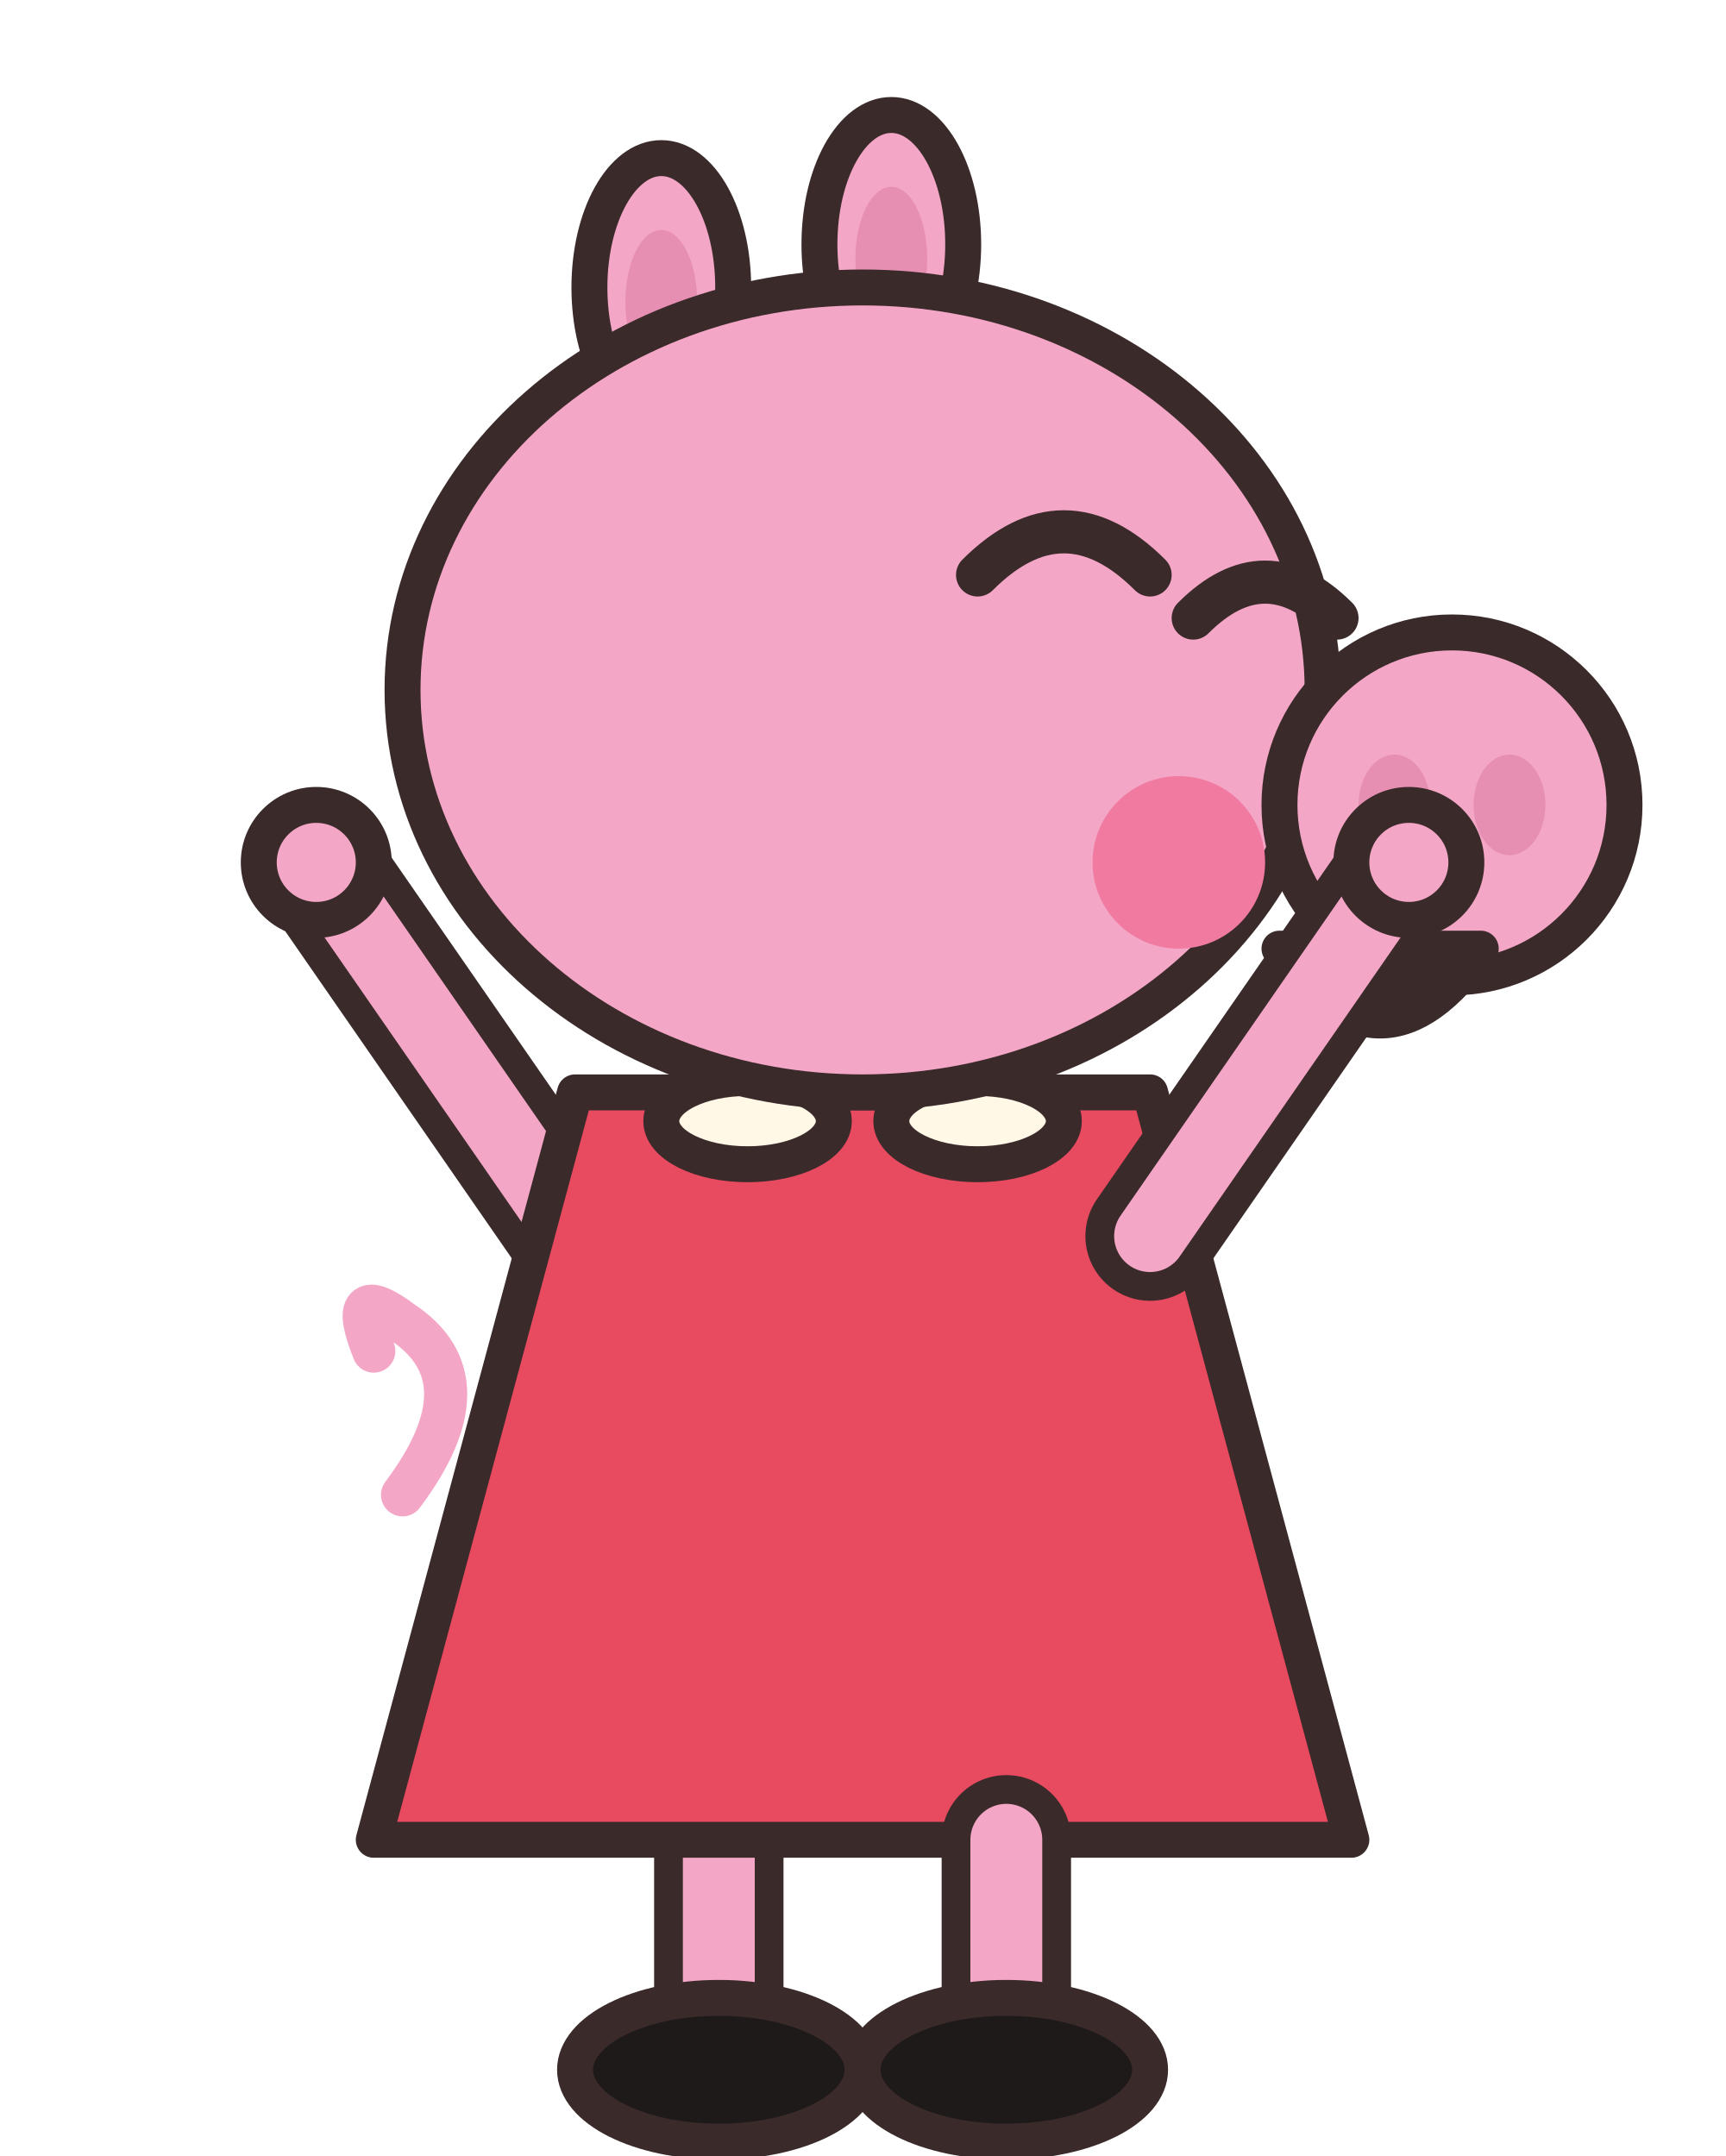
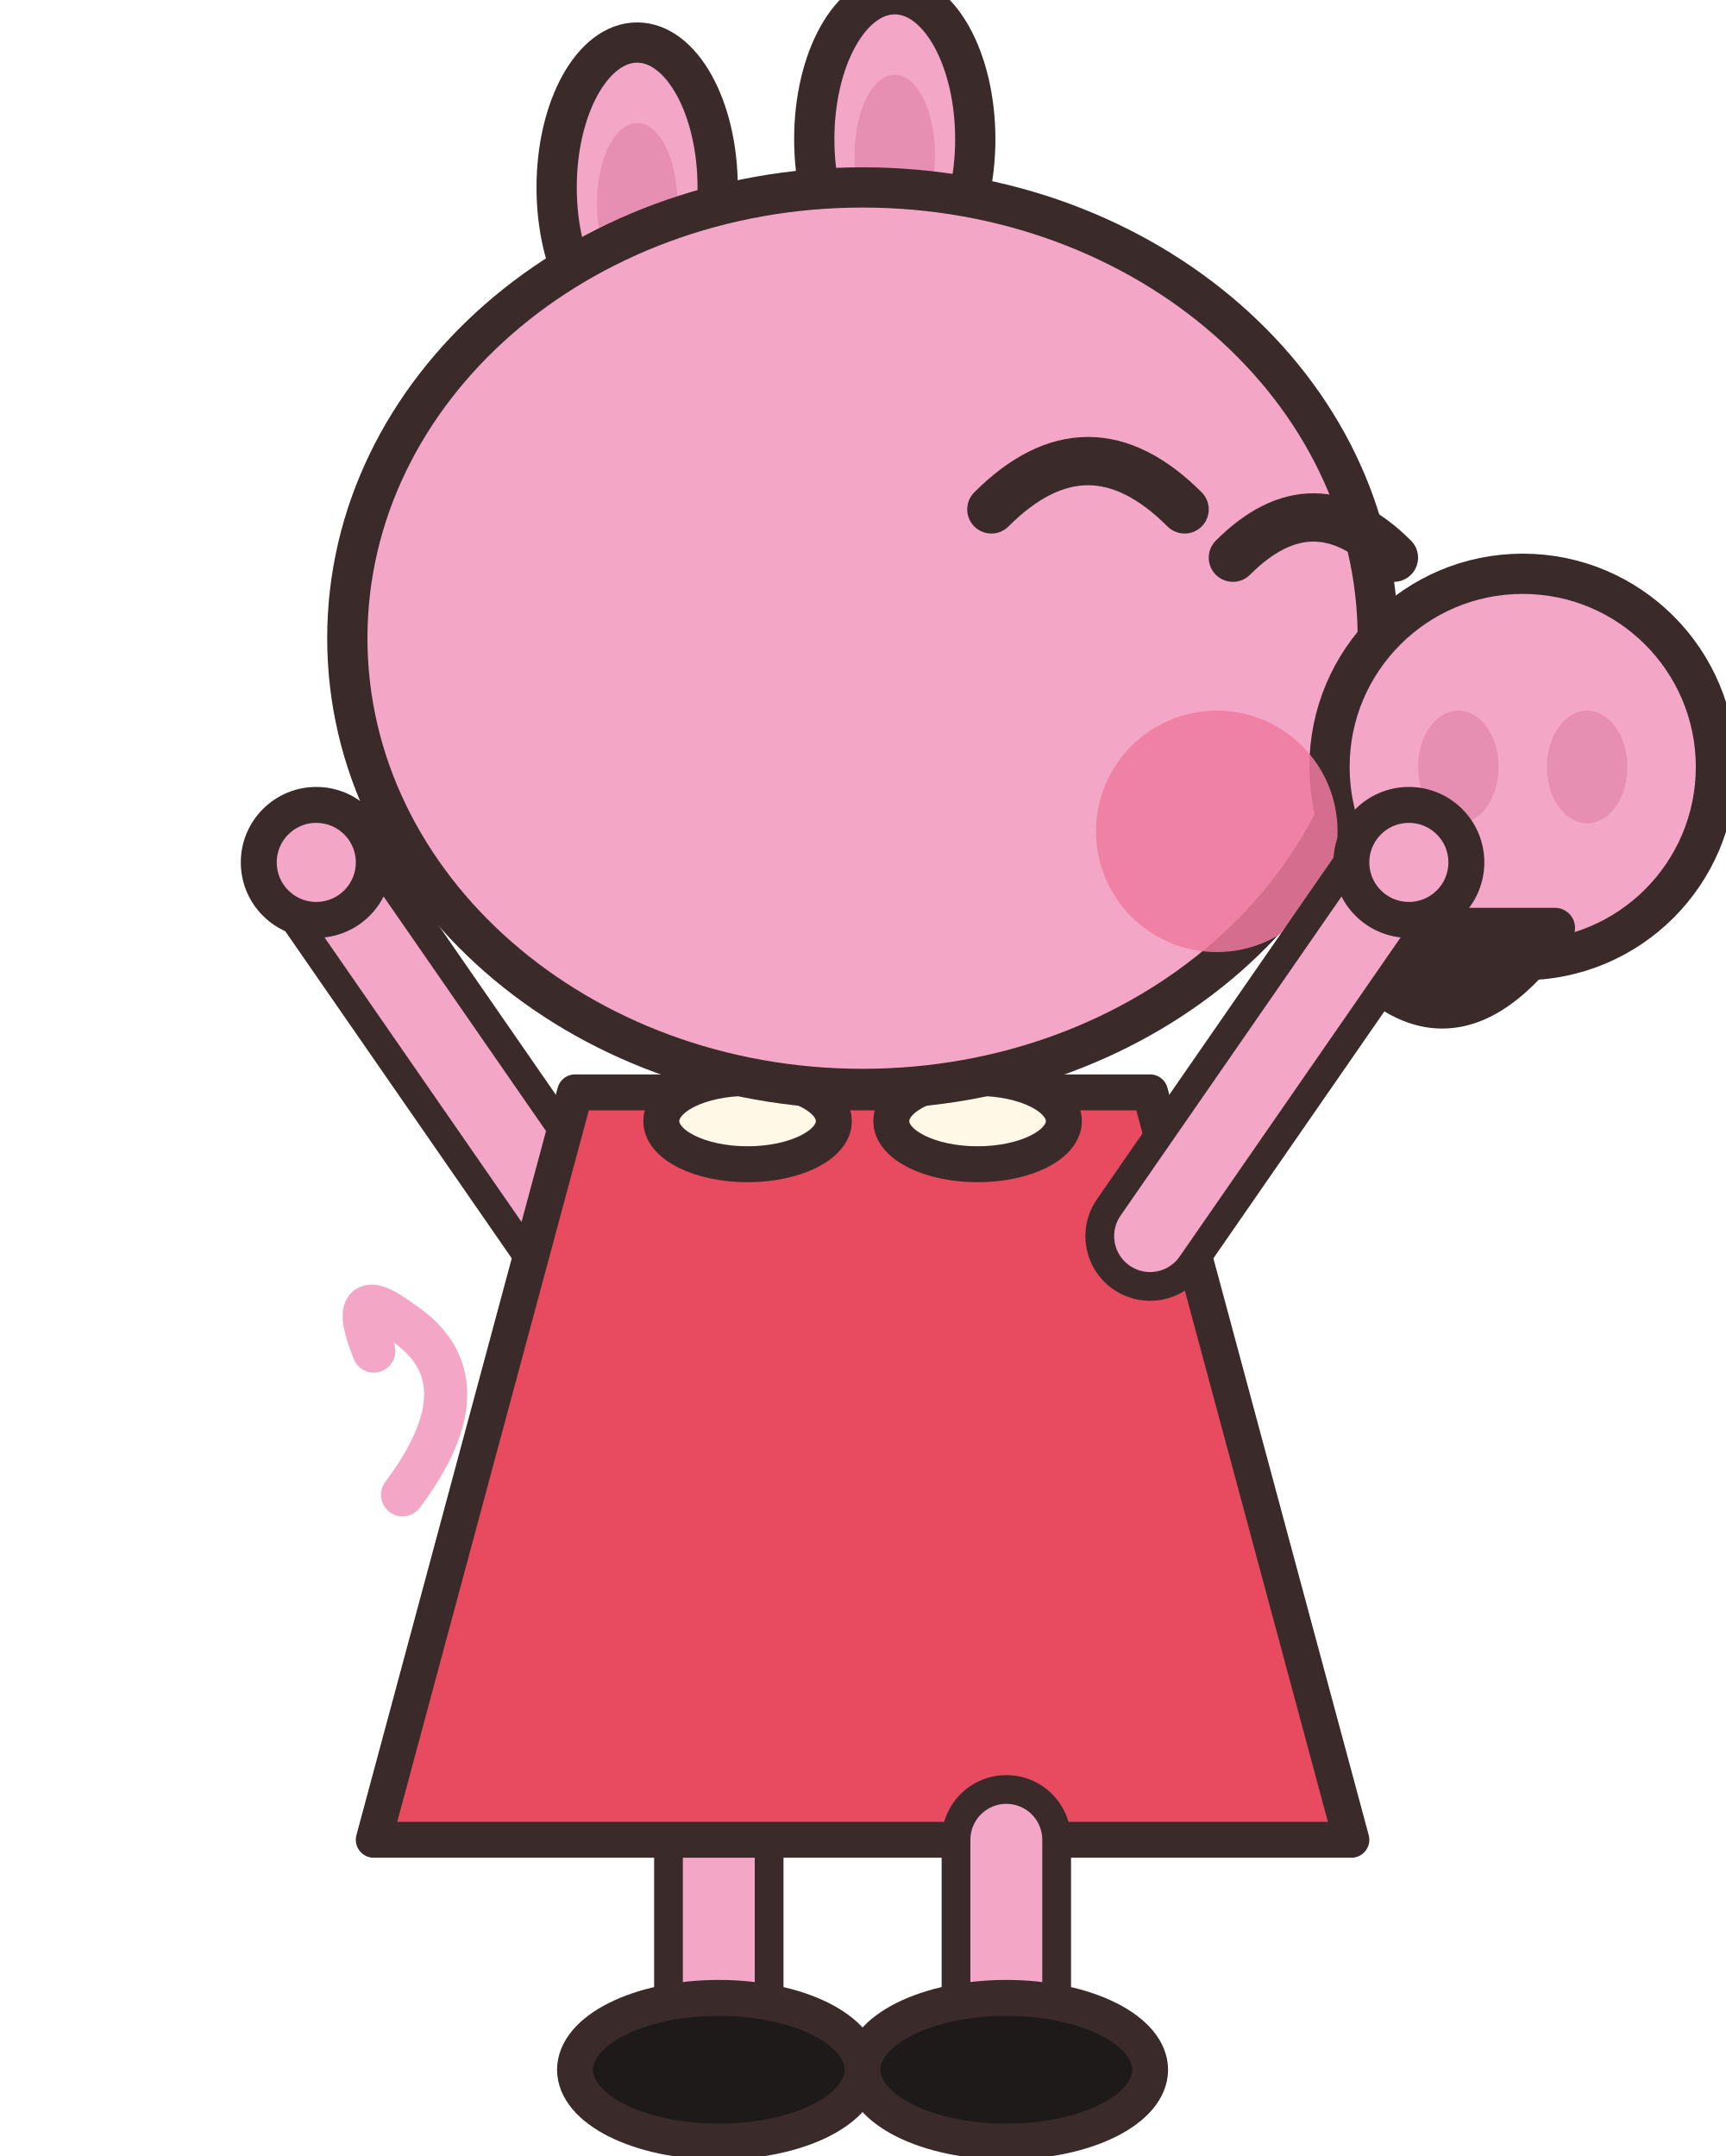
<svg xmlns="http://www.w3.org/2000/svg" viewBox="0 0 120 150">
  <g stroke="#3a2a2a" stroke-linecap="round" stroke-linejoin="round" stroke-width="2.5">
    <path fill="none" stroke="#f4a6c6" stroke-width="3" d="M28 104q6-8 0-12-4-3-2 2" />
    <path stroke-width="9" d="M50 128v14" />
    <path stroke="#f4a6c6" stroke-width="5" d="M50 128v14" />
    <ellipse cx="50" cy="144" fill="#1f1a1a" rx="10" ry="5" />
    <path stroke-width="9" d="M40 86 22 60" />
    <path stroke="#f4a6c6" stroke-width="5" d="M40 86 22 60" />
    <circle cx="22" cy="60" r="4" fill="#f4a6c6" />
    <path fill="#e84a5f" d="M40 76h40l14 52H26Z" />
    <ellipse cx="52" cy="78" fill="#fff8e7" rx="6" ry="3" />
    <ellipse cx="68" cy="78" fill="#fff8e7" rx="6" ry="3" />
    <path stroke-width="9" d="M70 128v14" />
    <path stroke="#f4a6c6" stroke-width="5" d="M70 128v14" />
    <ellipse cx="70" cy="144" fill="#1f1a1a" rx="10" ry="5" />
-     <ellipse cx="46" cy="20" fill="#f4a6c6" rx="5" ry="9" />
-     <ellipse cx="46" cy="21" fill="#e68fb3" stroke="none" rx="2.5" ry="5" />
-     <ellipse cx="62" cy="17" fill="#f4a6c6" rx="5" ry="9" />
-     <ellipse cx="62" cy="18" fill="#e68fb3" stroke="none" rx="2.5" ry="5" />
-     <ellipse cx="60" cy="48" fill="#f4a6c6" rx="32" ry="28" />
-     <circle cx="101" cy="56" r="12" fill="#f4a6c6" />
-     <circle cx="101" cy="56" r="10.7" fill="#f4a6c6" stroke="none" />
-     <ellipse cx="97" cy="56" fill="#e68fb3" stroke="none" rx="2.5" ry="3.5" />
-     <ellipse cx="105" cy="56" fill="#e68fb3" stroke="none" rx="2.5" ry="3.5" />
-     <path fill="none" stroke-width="3" d="M68 40q6-6 12 0m3 3q5-5 10 0" />
-     <circle cx="82" cy="60" r="6" fill="#f07aa0" stroke="none" />
-     <path fill="#3a2a2a" d="M89 66q7 10 14 0Z" />
+     <g transform="translate(-7.2 -9.36)scale(1.12)">
+       <ellipse cx="46" cy="20" fill="#f4a6c6" rx="5" ry="9" />
+       <ellipse cx="46" cy="21" fill="#e68fb3" stroke="none" rx="2.5" ry="5" />
+       <ellipse cx="62" cy="17" fill="#f4a6c6" rx="5" ry="9" />
+       <ellipse cx="62" cy="18" fill="#e68fb3" stroke="none" rx="2.5" ry="5" />
+       <ellipse cx="60" cy="48" fill="#f4a6c6" rx="32" ry="28" />
+       <circle cx="101" cy="56" r="12" fill="#f4a6c6" />
+       <circle cx="101" cy="56" r="10.7" fill="#f4a6c6" stroke="none" />
+       <ellipse cx="97" cy="56" fill="#e68fb3" stroke="none" rx="2.5" ry="3.5" />
+       <ellipse cx="105" cy="56" fill="#e68fb3" stroke="none" rx="2.5" ry="3.5" />
+       <path fill="none" stroke-width="3" d="M68 40q6-6 12 0m3 3q5-5 10 0" />
+       <circle cx="82" cy="60" r="7.5" fill="#f07aa0" fill-opacity=".85" stroke="none" />
+       <path fill="#3a2a2a" d="M89 66q7 10 14 0Z" />
+     </g>
    <path stroke-width="9" d="m80 86 18-26" />
    <path stroke="#f4a6c6" stroke-width="5" d="m80 86 18-26" />
    <circle cx="98" cy="60" r="4" fill="#f4a6c6" />
  </g>
</svg>
